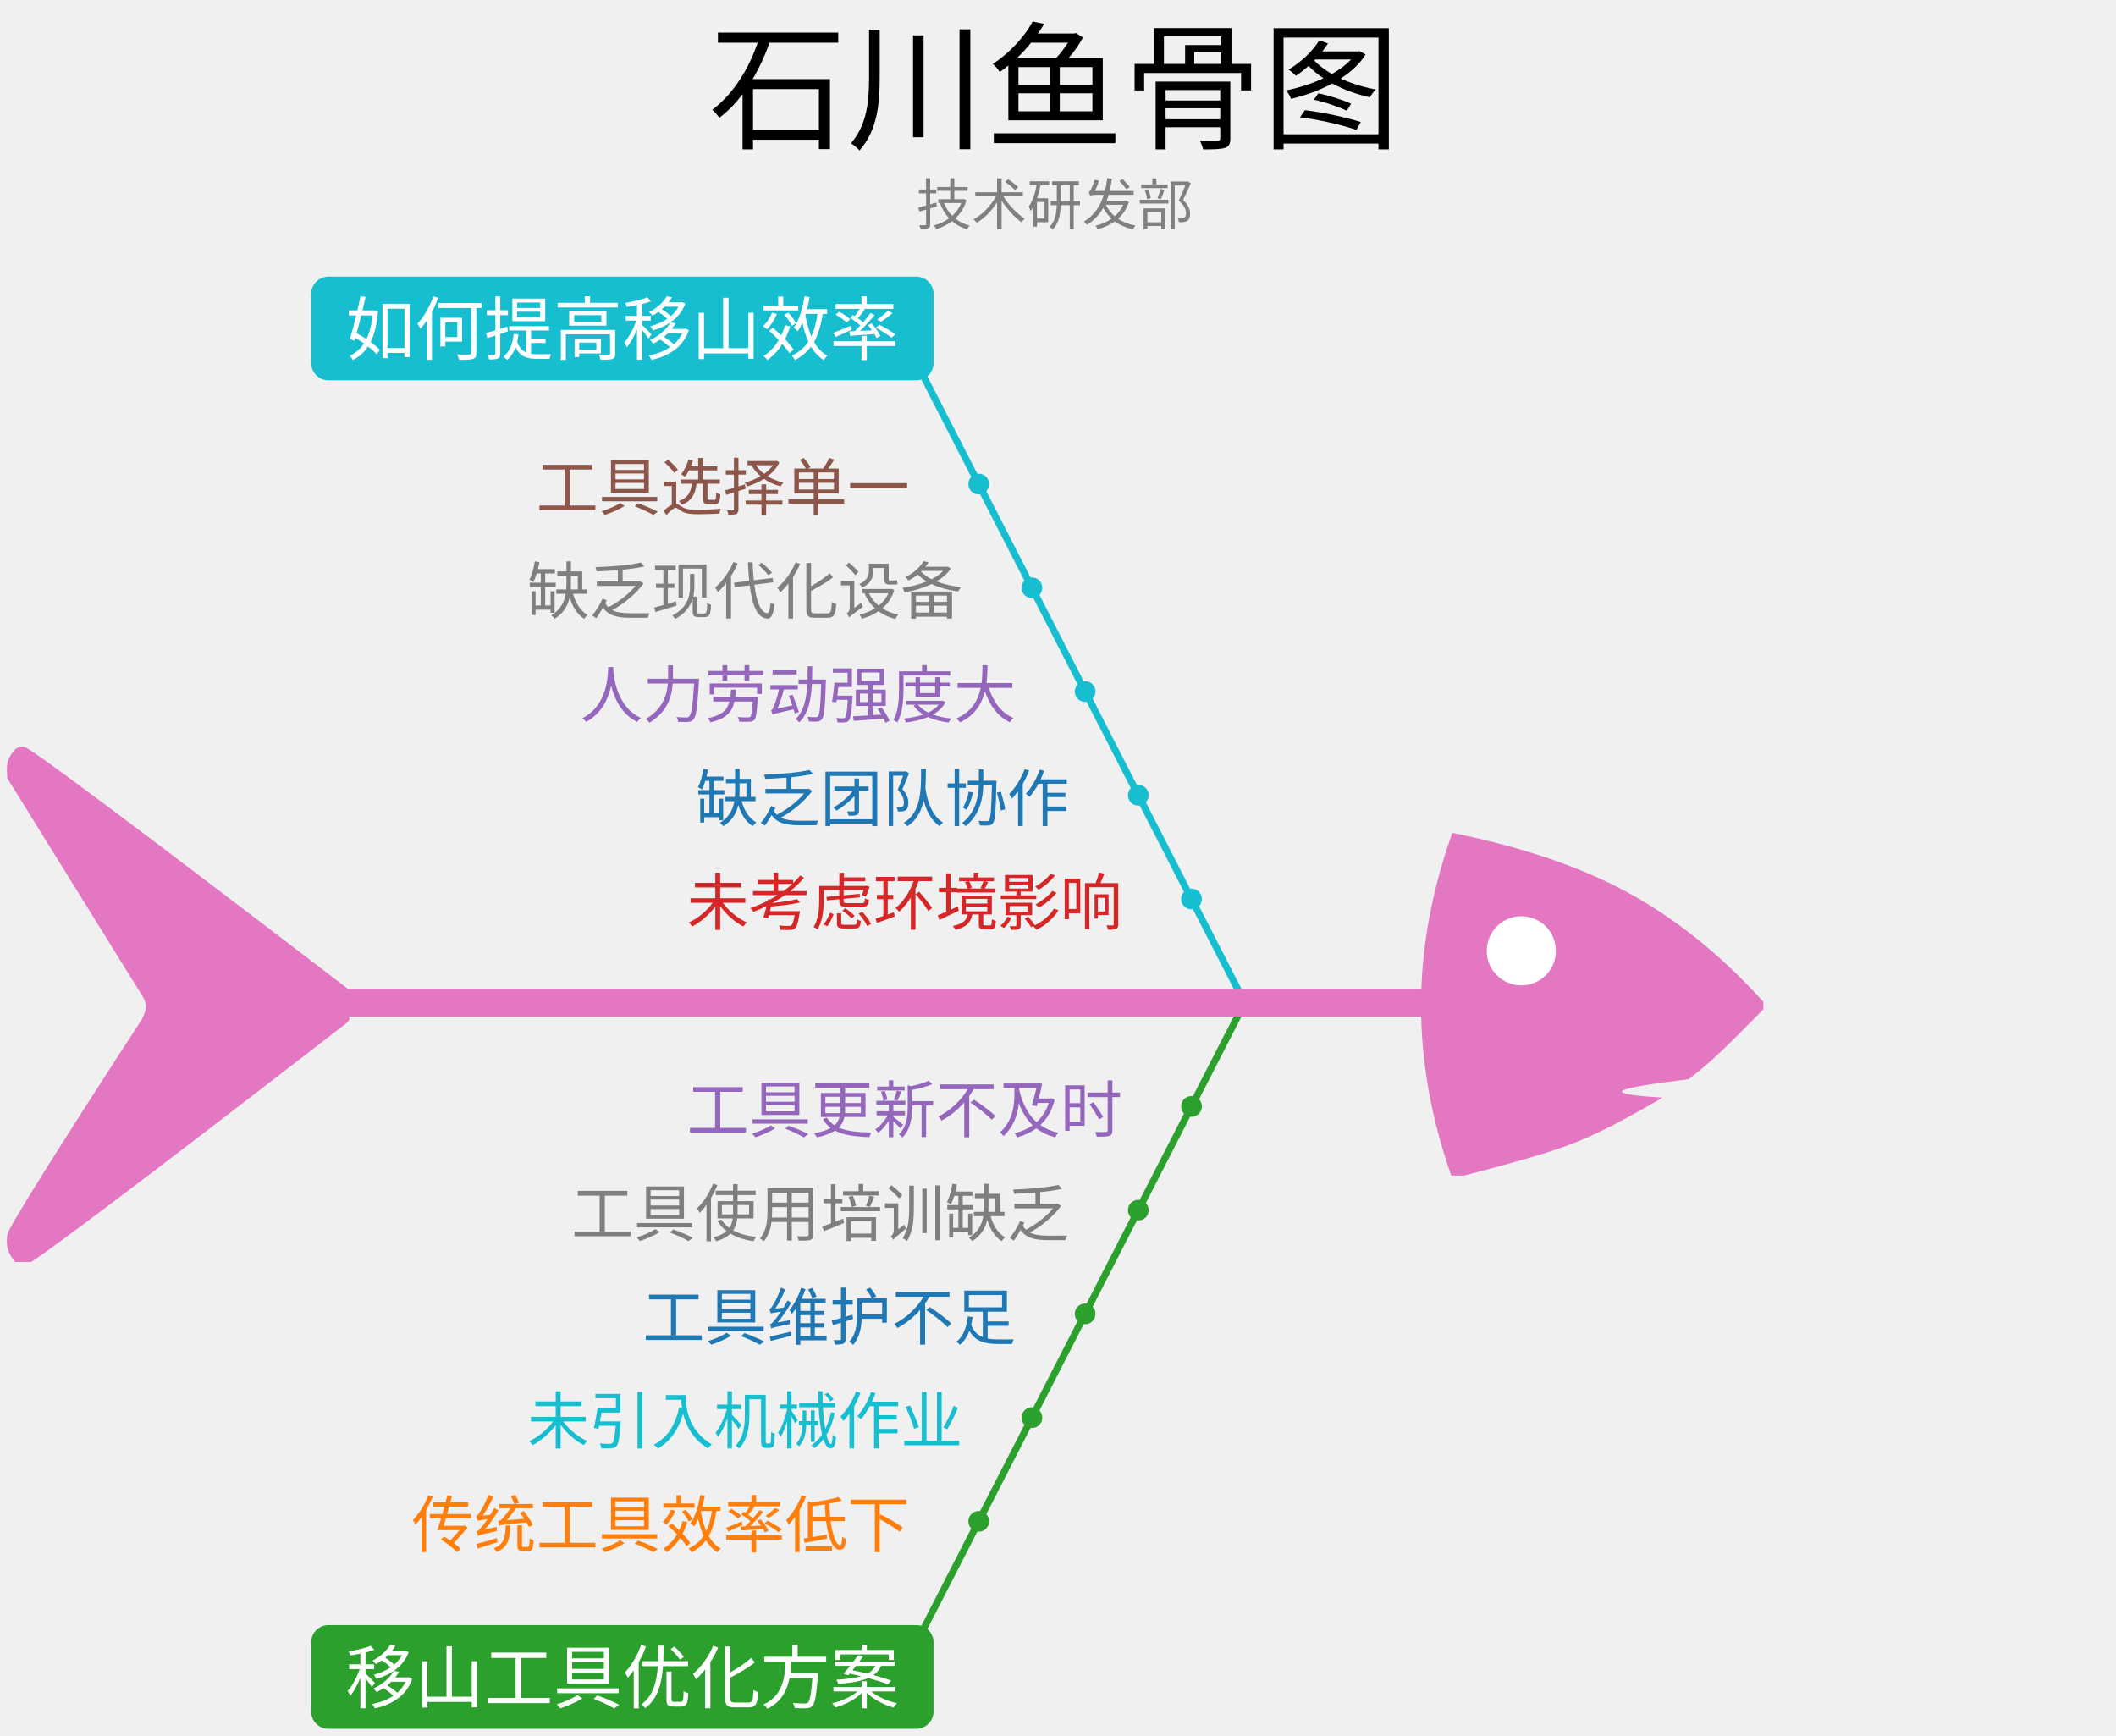
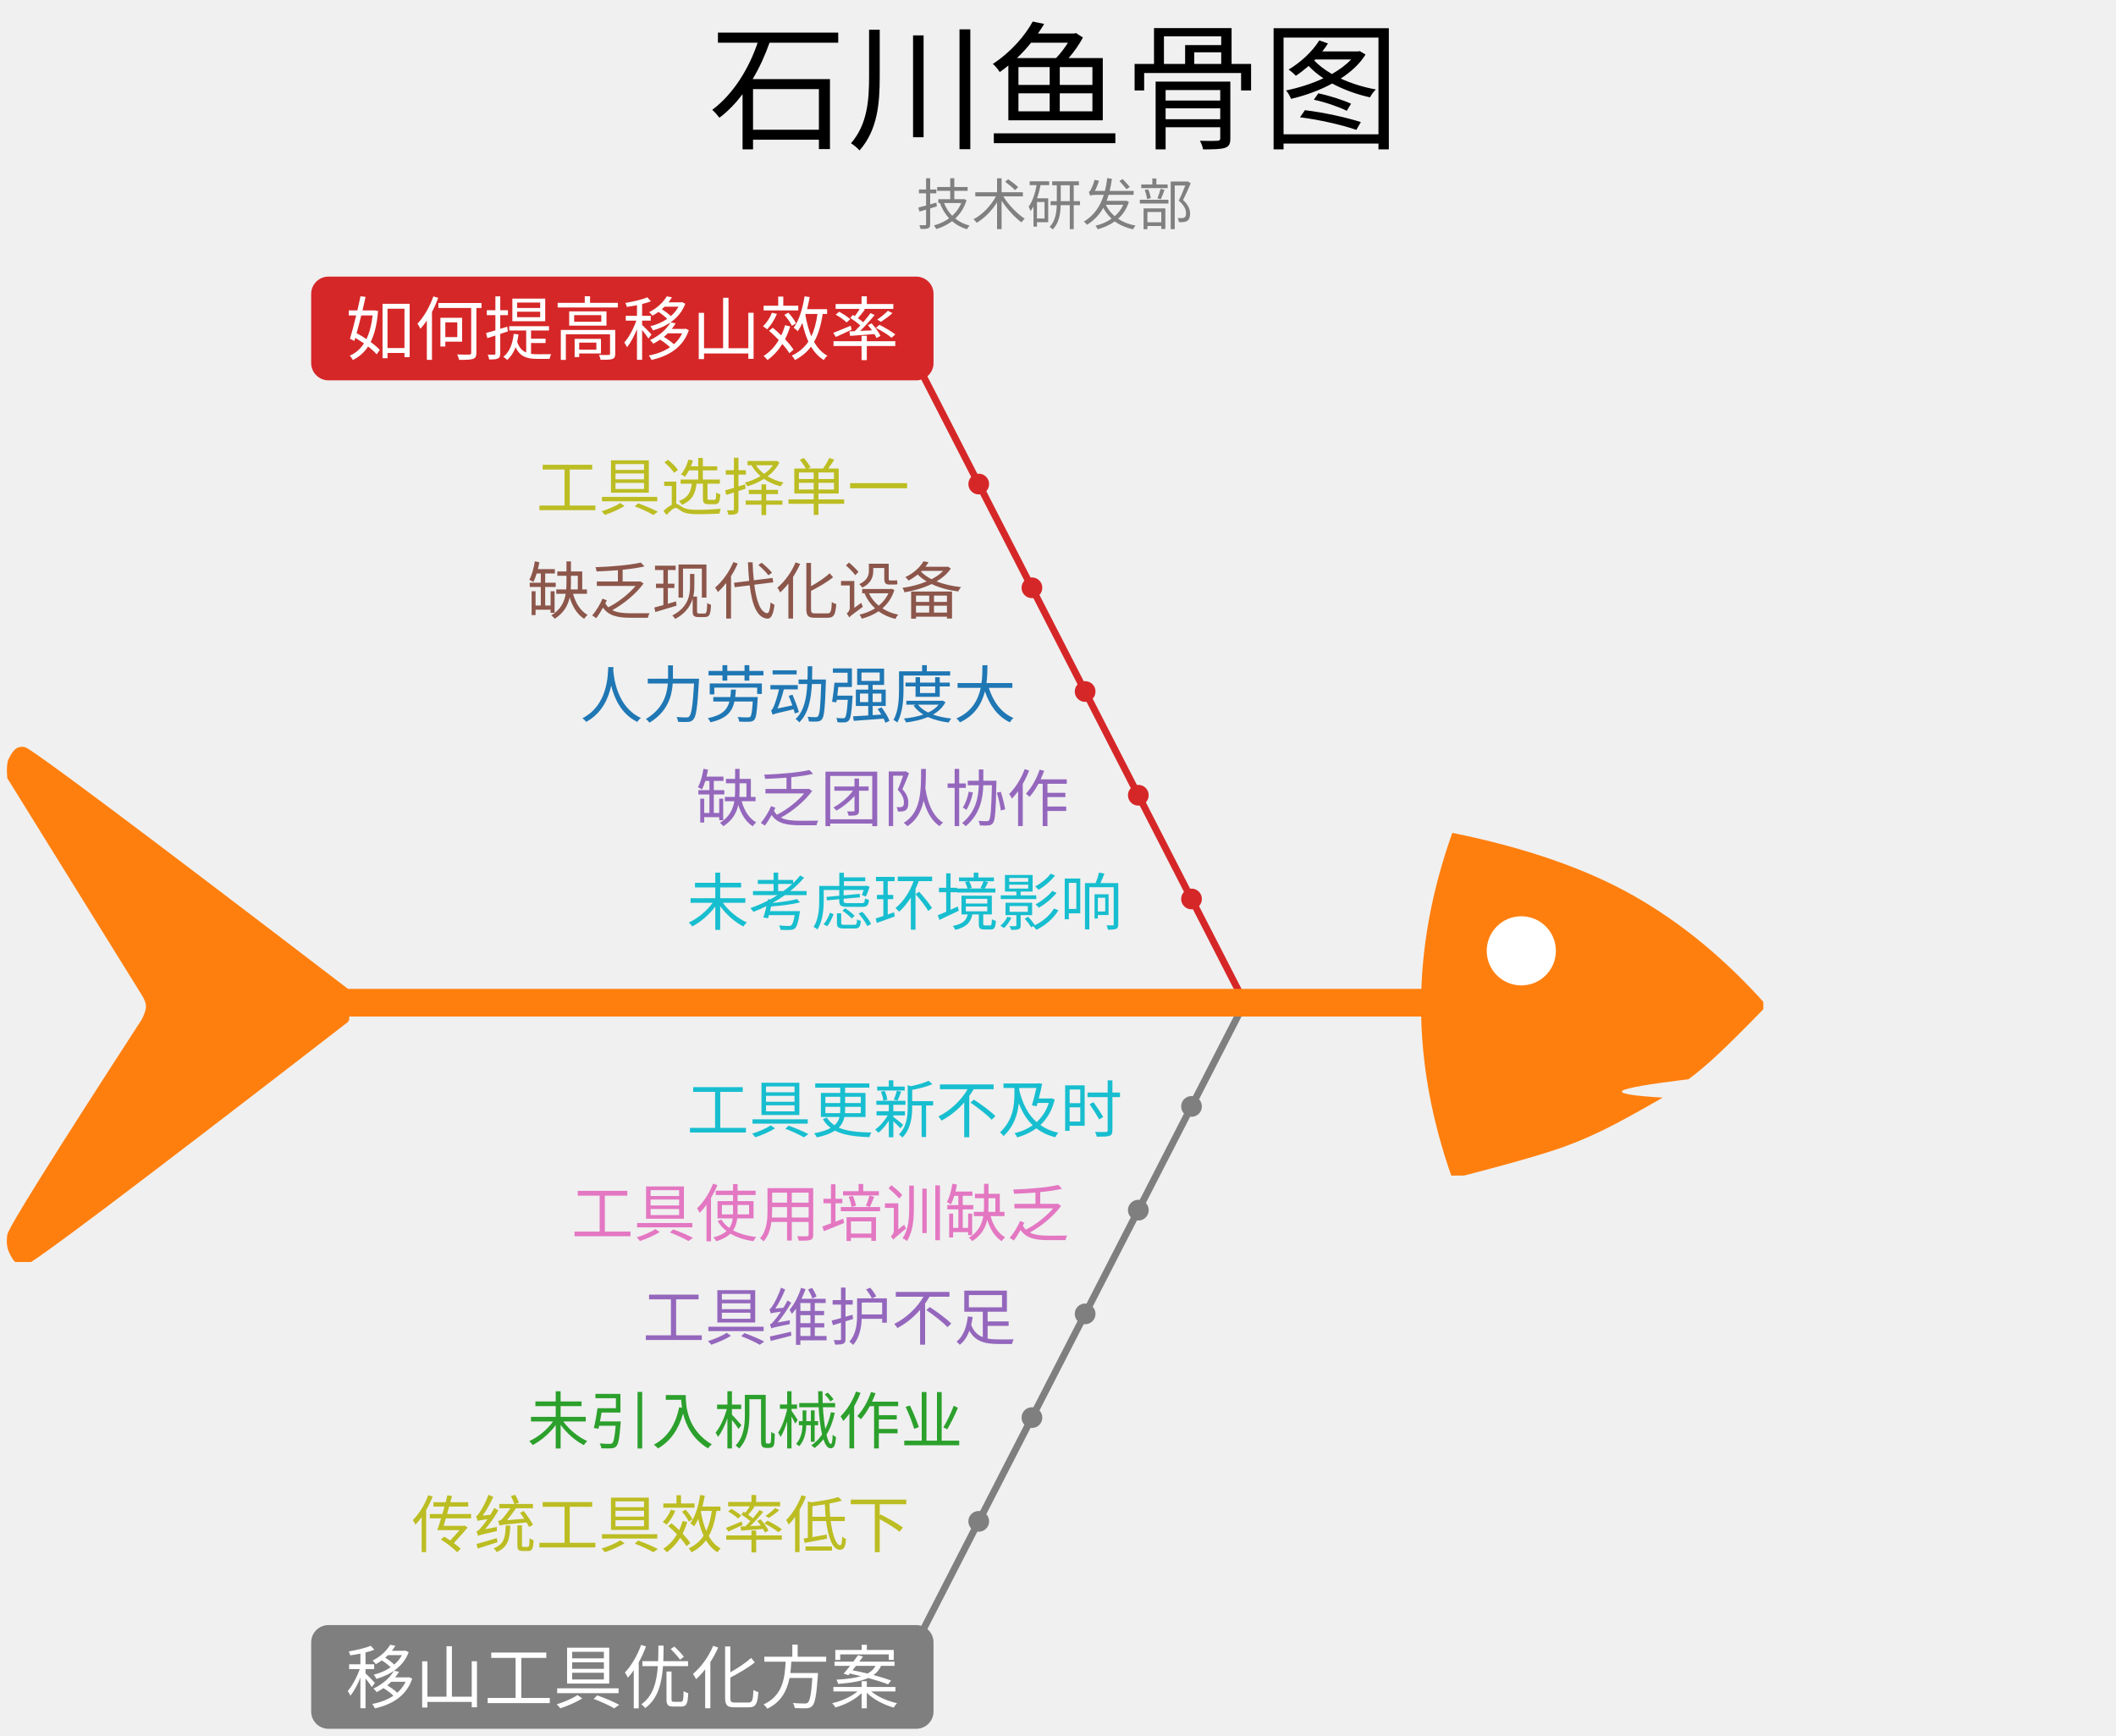
<svg xmlns="http://www.w3.org/2000/svg" xmlns:xlink="http://www.w3.org/1999/xlink" width="612.0" height="502">
  <style type="text/css">

    text {
      /* 指定使用的系统字体或自定义字体 */
      font-family: "SourceHanSansSC-Normal";
      # 'SourceHanSansSC-Normal' , 'PingFang SC', 'Microsoft YaHei', 'SimHei', 'Arial', sans-serif, ,"FiraSans";

      /* 添加其他样式 */
      # font-size: 16px;
      # font-weight: bold;
      # font-style: italic;
    }        
        
</style>
  <symbol id="fisheye">
    <circle cx="10" cy="10" r="10" fill="white" />
  </symbol>
  <symbol id="fishtail">
-     <path d="M6.19,1.079 C8.014,1.444 39.144,24.735 99.58,70.953 C100.504,72.644 100.967,74.346 100.967,76.058 C100.967,77.77 100.504,79.291 99.58,80.622 C38.899,127.536 7.769,150.993 6.19,150.993 C3.821,150.993 3.088,149.894 2.147,148.247 C1.206,146.6 0.704,144.978 1.107,142.101 C1.375,140.182 14.347,119.419 40.024,79.811 C40.825,78.208 41.225,76.957 41.225,76.058 C41.225,75.159 40.825,74.078 40.024,72.815 L1.107,10.061 C0.866,7.211 1.037,5.275 1.619,4.251 C2.492,2.716 3.454,0.532 6.19,1.079 Z" stroke="none" fill="#e377c2" />
+     <path d="M6.19,1.079 C8.014,1.444 39.144,24.735 99.58,70.953 C100.504,72.644 100.967,74.346 100.967,76.058 C100.967,77.77 100.504,79.291 99.58,80.622 C38.899,127.536 7.769,150.993 6.19,150.993 C3.821,150.993 3.088,149.894 2.147,148.247 C1.206,146.6 0.704,144.978 1.107,142.101 C1.375,140.182 14.347,119.419 40.024,79.811 C40.825,78.208 41.225,76.957 41.225,76.058 C41.225,75.159 40.825,74.078 40.024,72.815 L1.107,10.061 C0.866,7.211 1.037,5.275 1.619,4.251 C2.492,2.716 3.454,0.532 6.19,1.079 Z" stroke="none" fill="#ff7f0e" />
  </symbol>
  <symbol id="fishhead">
-     <path d="M10.044,0.88 C31.151,5.155 48.62,11.21 62.452,19.043 C76.283,26.877 89.134,37.484 101.004,50.864 C95.023,57.023 90.428,61.609 87.219,64.624 C84.009,67.638 81.059,70.139 78.369,72.125 C66.629,73.56 60.25,74.676 59.232,75.472 C58.214,76.269 62.104,76.93 70.902,77.455 C67.982,79.134 65.81,80.367 64.386,81.155 C58.887,84.195 51.684,88.276 42.54,91.601 C36.651,93.743 25.818,96.836 10.044,100.88 C4.017,83.941 1.004,67.269 1.004,50.864 C1.004,34.458 4.017,17.797 10.044,0.88 Z" stroke="none" fill="#e377c2" />
+     <path d="M10.044,0.88 C31.151,5.155 48.62,11.21 62.452,19.043 C76.283,26.877 89.134,37.484 101.004,50.864 C95.023,57.023 90.428,61.609 87.219,64.624 C84.009,67.638 81.059,70.139 78.369,72.125 C66.629,73.56 60.25,74.676 59.232,75.472 C58.214,76.269 62.104,76.93 70.902,77.455 C67.982,79.134 65.81,80.367 64.386,81.155 C58.887,84.195 51.684,88.276 42.54,91.601 C36.651,93.743 25.818,96.836 10.044,100.88 C4.017,83.941 1.004,67.269 1.004,50.864 C1.004,34.458 4.017,17.797 10.044,0.88 Z" stroke="none" fill="#ff7f0e" />
  </symbol>
  <text x="305.0" y="40.0" text-anchor="middle" fill="black" font-size="40">石川鱼骨图</text>
  <text x="305.0" y="65" text-anchor="middle" fill="grey" font-size="16">技术研发部</text>
  <g class="effect">
-     <rect x="90" y="80" width="180" height="30" rx="5" ry="5" stroke="none" fill="#17becf" />
+     <rect x="90" y="80" width="180" height="30" rx="5" ry="5" stroke="none" fill="#d62728" />
    <text x="180.0" y="102.5" text-anchor="middle" fill="white" font-size="20">如何提高移山效率</text>
-     <line x1="260" y1="95.0" x2="360" y2="290" stroke-width="2" stroke="#17becf" />
-     <circle cx="283.077" cy="140.0" r="3" stroke-width="1" stroke="none" fill="#17becf" />
-     <text x="155.077" y="147.5" fill="#8c564b" font-size="18">工具选择单一</text>
-     <circle cx="298.462" cy="170.0" r="3" stroke-width="1" stroke="none" fill="#17becf" />
-     <text x="152.462" y="177.5" fill="#7f7f7f" font-size="18">缺乏现代化设备</text>
-     <circle cx="313.846" cy="200.0" r="3" stroke-width="1" stroke="none" fill="#17becf" />
-     <text x="167.846" y="207.5" fill="#9467bd" font-size="18">人力劳动强度大</text>
-     <circle cx="329.231" cy="230.0" r="3" stroke-width="1" stroke="none" fill="#17becf" />
-     <text x="201.231" y="237.5" fill="#1f77b4" font-size="18">缺乏团队协作</text>
-     <circle cx="344.615" cy="260.0" r="3" stroke-width="1" stroke="none" fill="#17becf" />
-     <text x="198.615" y="267.5" fill="#d62728" font-size="18">未考虑环境影响</text>
+     <line x1="260" y1="95.0" x2="360" y2="290" stroke-width="2" stroke="#d62728" />
+     <circle cx="283.077" cy="140.0" r="3" stroke-width="1" stroke="none" fill="#d62728" />
+     <text x="155.077" y="147.5" fill="#bcbd22" font-size="18">工具选择单一</text>
+     <circle cx="298.462" cy="170.0" r="3" stroke-width="1" stroke="none" fill="#d62728" />
+     <text x="152.462" y="177.5" fill="#8c564b" font-size="18">缺乏现代化设备</text>
+     <circle cx="313.846" cy="200.0" r="3" stroke-width="1" stroke="none" fill="#d62728" />
+     <text x="167.846" y="207.5" fill="#1f77b4" font-size="18">人力劳动强度大</text>
+     <circle cx="329.231" cy="230.0" r="3" stroke-width="1" stroke="none" fill="#d62728" />
+     <text x="201.231" y="237.5" fill="#9467bd" font-size="18">缺乏团队协作</text>
+     <circle cx="344.615" cy="260.0" r="3" stroke-width="1" stroke="none" fill="#d62728" />
+     <text x="198.615" y="267.5" fill="#17becf" font-size="18">未考虑环境影响</text>
  </g>
  <g class="effect">
-     <rect x="90" y="470" width="180" height="30" rx="5" ry="5" stroke="none" fill="#2ca02c" />
+     <rect x="90" y="470" width="180" height="30" rx="5" ry="5" stroke="none" fill="#7f7f7f" />
    <text x="180.0" y="492.5" text-anchor="middle" fill="white" font-size="20">移山工具优化方案</text>
-     <line x1="260" y1="485" x2="360" y2="290" stroke-width="2" stroke="#2ca02c" />
-     <circle cx="283.077" cy="440.0" r="3" stroke-width="1" stroke="none" fill="#2ca02c" />
-     <text x="119.077" y="447.5" fill="#ff7f0e" font-size="18">传统工具效率低下</text>
-     <circle cx="298.462" cy="410.0" r="3" stroke-width="1" stroke="none" fill="#2ca02c" />
-     <text x="152.462" y="417.5" fill="#17becf" font-size="18">未引入机械作业</text>
-     <circle cx="313.846" cy="380.0" r="3" stroke-width="1" stroke="none" fill="#2ca02c" />
-     <text x="185.846" y="387.5" fill="#1f77b4" font-size="18">工具维护不足</text>
-     <circle cx="329.231" cy="350.0" r="3" stroke-width="1" stroke="none" fill="#2ca02c" />
-     <text x="165.231" y="357.5" fill="#7f7f7f" font-size="18">工具使用培训缺乏</text>
-     <circle cx="344.615" cy="320.0" r="3" stroke-width="1" stroke="none" fill="#2ca02c" />
-     <text x="198.615" y="327.5" fill="#9467bd" font-size="18">工具更新不及时</text>
+     <line x1="260" y1="485" x2="360" y2="290" stroke-width="2" stroke="#7f7f7f" />
+     <circle cx="283.077" cy="440.0" r="3" stroke-width="1" stroke="none" fill="#7f7f7f" />
+     <text x="119.077" y="447.5" fill="#bcbd22" font-size="18">传统工具效率低下</text>
+     <circle cx="298.462" cy="410.0" r="3" stroke-width="1" stroke="none" fill="#7f7f7f" />
+     <text x="152.462" y="417.5" fill="#2ca02c" font-size="18">未引入机械作业</text>
+     <circle cx="313.846" cy="380.0" r="3" stroke-width="1" stroke="none" fill="#7f7f7f" />
+     <text x="185.846" y="387.5" fill="#9467bd" font-size="18">工具维护不足</text>
+     <circle cx="329.231" cy="350.0" r="3" stroke-width="1" stroke="none" fill="#7f7f7f" />
+     <text x="165.231" y="357.5" fill="#e377c2" font-size="18">工具使用培训缺乏</text>
+     <circle cx="344.615" cy="320.0" r="3" stroke-width="1" stroke="none" fill="#7f7f7f" />
+     <text x="198.615" y="327.5" fill="#17becf" font-size="18">工具更新不及时</text>
  </g>
  <g class="effect">
    <use xlink:href="#fishtail" x="1" y="215" width="100" height="150" />
-     <line x1="90" y1="290" x2="412.0" y2="290" stroke-width="8" stroke="#e377c2" />
+     <line x1="90" y1="290" x2="412.0" y2="290" stroke-width="8" stroke="#ff7f0e" />
    <use xlink:href="#fishhead" x="410.0" y="240" width="100" height="100" />
    <use xlink:href="#fisheye" x="430.0" y="265" />
  </g>
</svg>
